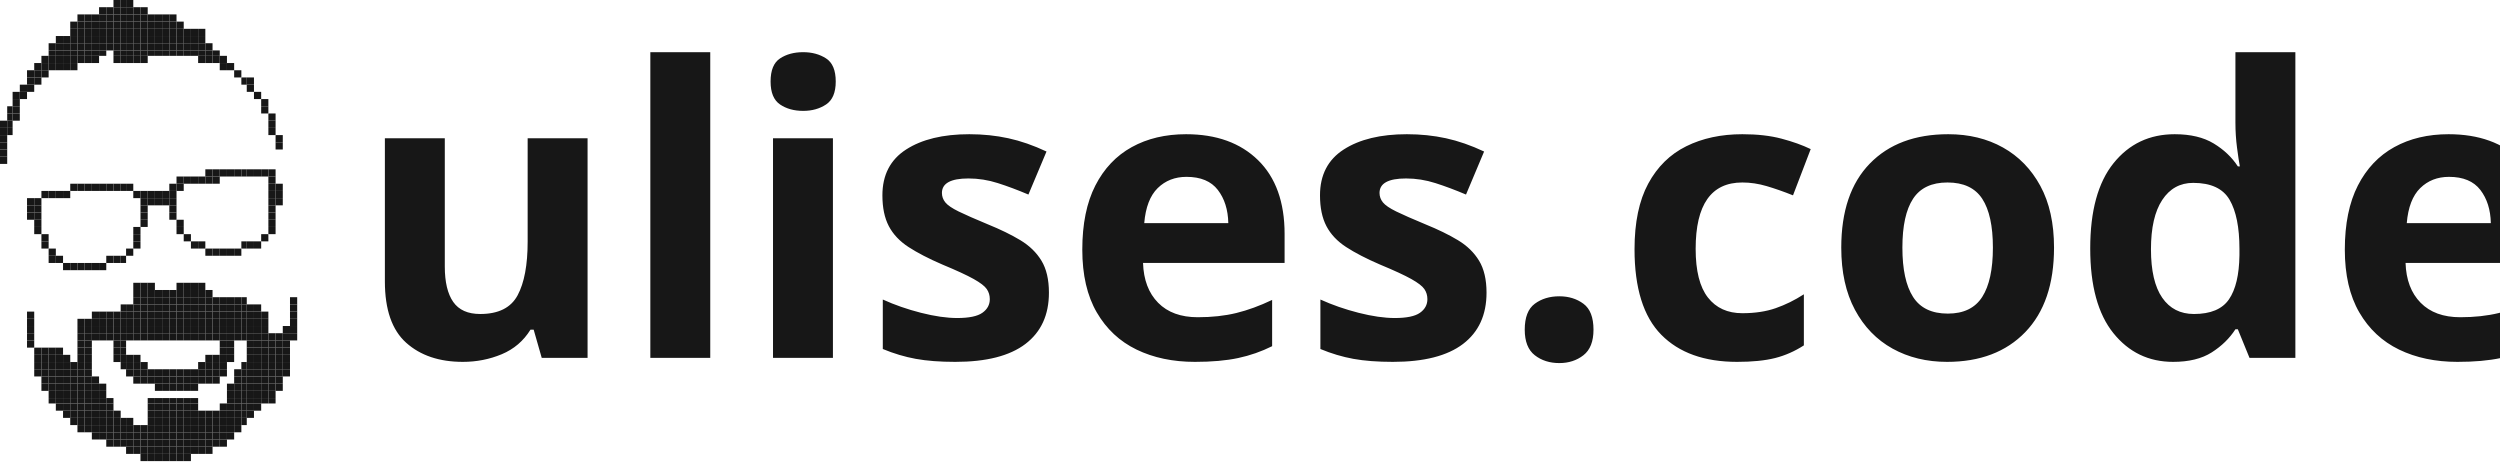
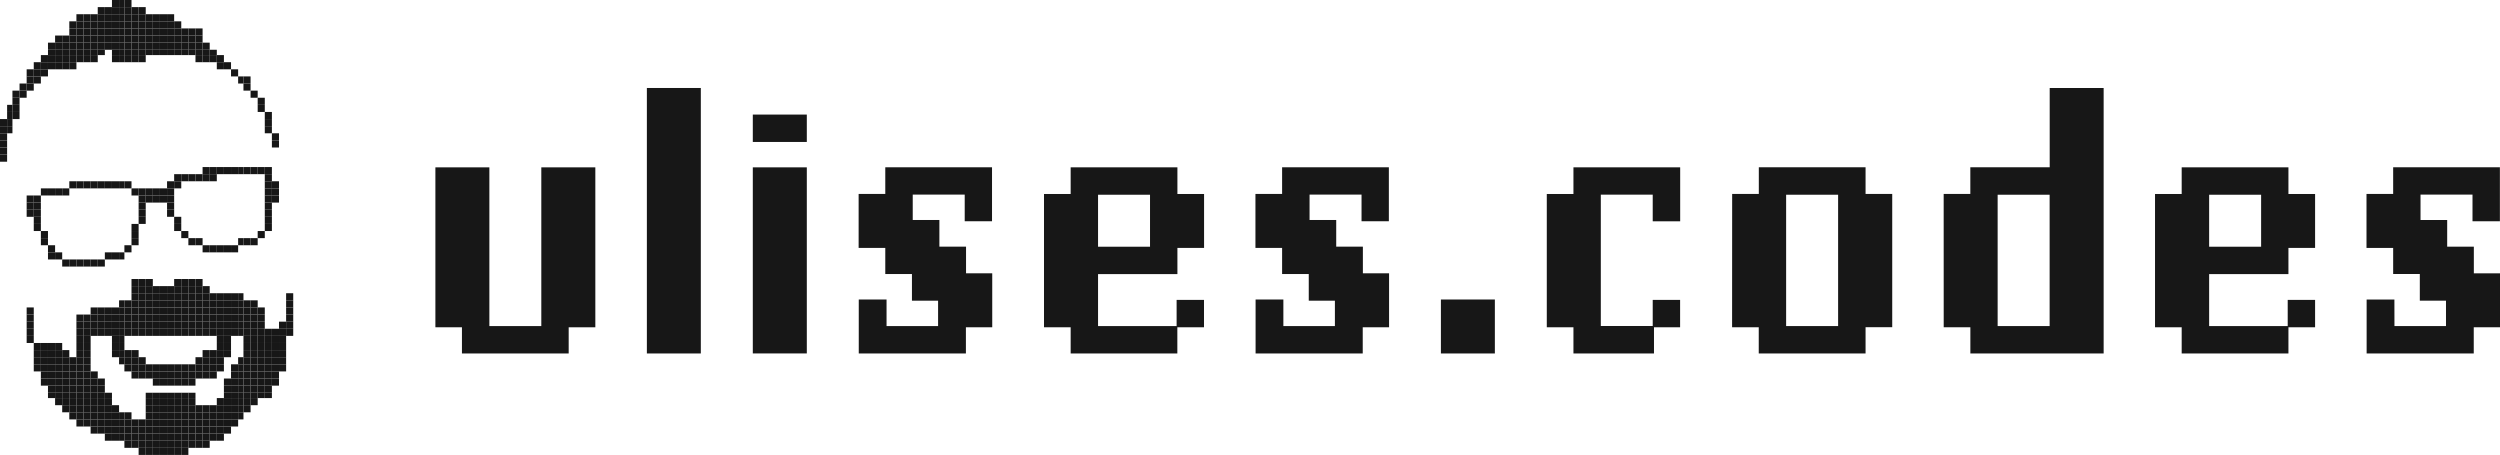
- <svg xmlns="http://www.w3.org/2000/svg" viewBox="0 0 1387.97 256">
+ <svg xmlns="http://www.w3.org/2000/svg" viewBox="0 0 1406.77 256">
  <defs>
-     <style>.cls-1,.cls-2{fill:#171717;}.cls-2{isolation:isolate;font-size:223.3px;font-family:LoRes15OT-Bold, "LoRes 15 OT";font-weight:700;}</style>
+     <style>.cls-1{fill:#171717;}.cls-2{isolation:isolate;}</style>
  </defs>
  <g id="Layer_2" data-name="Layer 2">
    <g id="Layer_1-2" data-name="Layer 1">
      <rect class="cls-1" x="161" y="185" width="4" height="4" />
      <rect class="cls-1" x="161" y="181" width="4" height="4" />
      <rect class="cls-1" x="161" y="177" width="4" height="4" />
      <rect class="cls-1" x="161" y="173" width="4" height="4" />
      <rect class="cls-1" x="161" y="169" width="4" height="4" />
      <rect class="cls-1" x="161" y="165" width="4" height="4" />
      <rect class="cls-1" x="157" y="205" width="4" height="4" />
      <rect class="cls-1" x="157" y="201" width="4" height="4" />
      <rect class="cls-1" x="157" y="197" width="4" height="4" />
      <rect class="cls-1" x="157" y="193" width="4" height="4" />
      <rect class="cls-1" x="157" y="189" width="4" height="4" />
      <rect class="cls-1" x="157" y="185" width="4" height="4" />
      <rect class="cls-1" x="157" y="181" width="4" height="4" />
      <rect class="cls-1" x="153" y="213" width="4" height="4" />
      <rect class="cls-1" x="153" y="209" width="4" height="4" />
      <rect class="cls-1" x="153" y="205" width="4" height="4" />
      <rect class="cls-1" x="153" y="201" width="4" height="4" />
      <rect class="cls-1" x="153" y="197" width="4" height="4" />
      <rect class="cls-1" x="153" y="193" width="4" height="4" />
      <rect class="cls-1" x="153" y="189" width="4" height="4" />
      <rect class="cls-1" x="153" y="185" width="4" height="4" />
      <rect class="cls-1" x="153" y="110" width="4" height="4" />
      <rect class="cls-1" x="153" y="106" width="4" height="4" />
      <rect class="cls-1" x="153" y="102" width="4" height="4" />
      <rect class="cls-1" x="153" y="79" width="4" height="4" />
      <rect class="cls-1" x="153" y="75" width="4" height="4" />
      <rect class="cls-1" x="149" y="221" width="4" height="3" />
      <rect class="cls-1" x="149" y="217" width="4" height="4" />
      <rect class="cls-1" x="149" y="213" width="4" height="4" />
      <rect class="cls-1" x="149" y="209" width="4" height="4" />
      <rect class="cls-1" x="149" y="205" width="4" height="4" />
      <rect class="cls-1" x="149" y="201" width="4" height="4" />
      <rect class="cls-1" x="149" y="197" width="4" height="4" />
      <rect class="cls-1" x="149" y="193" width="4" height="4" />
      <rect class="cls-1" x="149" y="189" width="4" height="4" />
      <rect class="cls-1" x="149" y="185" width="4" height="4" />
      <rect class="cls-1" x="149" y="126" width="4" height="4" />
      <rect class="cls-1" x="149" y="122" width="4" height="4" />
      <rect class="cls-1" x="149" y="118" width="4" height="4" />
      <rect class="cls-1" x="149" y="114" width="4" height="4" />
      <rect class="cls-1" x="149" y="110" width="4" height="4" />
      <rect class="cls-1" x="149" y="106" width="4" height="4" />
      <rect class="cls-1" x="149" y="102" width="4" height="4" />
      <rect class="cls-1" x="149" y="98" width="4" height="4" />
      <rect class="cls-1" x="149" y="94" width="4" height="4" />
      <rect class="cls-1" x="149" y="71" width="4" height="4" />
      <rect class="cls-1" x="149" y="67" width="4" height="4" />
      <rect class="cls-1" x="149" y="63" width="4" height="4" />
      <rect class="cls-1" x="145" y="221" width="4" height="3" />
      <rect class="cls-1" x="145" y="217" width="4" height="4" />
      <rect class="cls-1" x="145" y="213" width="4" height="4" />
      <rect class="cls-1" x="145" y="209" width="4" height="4" />
      <rect class="cls-1" x="145" y="205" width="4" height="4" />
      <rect class="cls-1" x="145" y="201" width="4" height="4" />
      <rect class="cls-1" x="145" y="197" width="4" height="4" />
      <rect class="cls-1" x="145" y="193" width="4" height="4" />
      <rect class="cls-1" x="145" y="189" width="4" height="4" />
      <rect class="cls-1" x="145" y="185" width="4" height="4" />
      <rect class="cls-1" x="145" y="181" width="4" height="4" />
      <rect class="cls-1" x="145" y="177" width="4" height="4" />
      <rect class="cls-1" x="145" y="173" width="4" height="4" />
      <rect class="cls-1" x="145" y="130" width="4" height="4" />
      <rect class="cls-1" x="145" y="94" width="4" height="4" />
      <rect class="cls-1" x="145" y="59" width="4" height="4" />
      <rect class="cls-1" x="145" y="55" width="4" height="4" />
      <rect class="cls-1" x="141" y="224" width="4" height="4" />
      <rect class="cls-1" x="141" y="221" width="4" height="3" />
      <rect class="cls-1" x="141" y="217" width="4" height="4" />
      <rect class="cls-1" x="141" y="213" width="4" height="4" />
      <rect class="cls-1" x="141" y="209" width="4" height="4" />
      <rect class="cls-1" x="141" y="205" width="4" height="4" />
      <rect class="cls-1" x="141" y="201" width="4" height="4" />
      <rect class="cls-1" x="141" y="197" width="4" height="4" />
      <rect class="cls-1" x="141" y="193" width="4" height="4" />
      <rect class="cls-1" x="141" y="189" width="4" height="4" />
      <rect class="cls-1" x="141" y="185" width="4" height="4" />
      <rect class="cls-1" x="141" y="181" width="4" height="4" />
      <rect class="cls-1" x="141" y="177" width="4" height="4" />
      <rect class="cls-1" x="141" y="173" width="4" height="4" />
      <rect class="cls-1" x="141" y="169" width="4" height="4" />
      <rect class="cls-1" x="141" y="134" width="4" height="4" />
      <rect class="cls-1" x="141" y="94" width="4" height="4" />
      <rect class="cls-1" x="141" y="51" width="4" height="4" />
      <rect class="cls-1" x="137" y="228" width="4" height="4" />
      <rect class="cls-1" x="137" y="224" width="4" height="4" />
      <rect class="cls-1" x="137" y="221" width="4" height="3" />
      <rect class="cls-1" x="137" y="217" width="4" height="4" />
      <rect class="cls-1" x="137" y="213" width="4" height="4" />
      <rect class="cls-1" x="137" y="209" width="4" height="4" />
      <rect class="cls-1" x="137" y="205" width="4" height="4" />
      <rect class="cls-1" x="137" y="201" width="4" height="4" />
      <rect class="cls-1" x="137" y="197" width="4" height="4" />
      <rect class="cls-1" x="137" y="193" width="4" height="4" />
      <rect class="cls-1" x="137" y="189" width="4" height="4" />
      <rect class="cls-1" x="137" y="185" width="4" height="4" />
      <rect class="cls-1" x="137" y="181" width="4" height="4" />
      <rect class="cls-1" x="137" y="177" width="4" height="4" />
      <rect class="cls-1" x="137" y="173" width="4" height="4" />
      <rect class="cls-1" x="137" y="169" width="4" height="4" />
      <rect class="cls-1" x="137" y="134" width="4" height="4" />
      <rect class="cls-1" x="137" y="94" width="4" height="4" />
      <rect class="cls-1" x="137" y="47" width="4" height="4" />
      <rect class="cls-1" x="137" y="43" width="4" height="4" />
      <rect class="cls-1" x="134" y="232" width="3" height="4" />
      <rect class="cls-1" x="134" y="228" width="3" height="4" />
      <rect class="cls-1" x="134" y="224" width="3" height="4" />
      <rect class="cls-1" x="134" y="221" width="3" height="3" />
      <rect class="cls-1" x="134" y="217" width="3" height="4" />
      <rect class="cls-1" x="134" y="213" width="3" height="4" />
      <rect class="cls-1" x="134" y="209" width="3" height="4" />
      <rect class="cls-1" x="134" y="205" width="3" height="4" />
      <rect class="cls-1" x="134" y="201" width="3" height="4" />
      <rect class="cls-1" x="134" y="185" width="3" height="4" />
      <rect class="cls-1" x="134" y="181" width="3" height="4" />
      <rect class="cls-1" x="134" y="177" width="3" height="4" />
      <rect class="cls-1" x="134" y="173" width="3" height="4" />
      <rect class="cls-1" x="134" y="169" width="3" height="4" />
      <rect class="cls-1" x="134" y="165" width="3" height="4" />
      <rect class="cls-1" x="134" y="134" width="3" height="4" />
      <rect class="cls-1" x="134" y="94" width="3" height="4" />
      <rect class="cls-1" x="134" y="43" width="3" height="4" />
      <rect class="cls-1" x="130" y="236" width="4" height="4" />
      <rect class="cls-1" x="130" y="232" width="4" height="4" />
      <rect class="cls-1" x="130" y="228" width="4" height="4" />
      <rect class="cls-1" x="130" y="224" width="4" height="4" />
      <rect class="cls-1" x="130" y="221" width="4" height="3" />
      <rect class="cls-1" x="130" y="217" width="4" height="4" />
      <rect class="cls-1" x="130" y="213" width="4" height="4" />
      <rect class="cls-1" x="130" y="209" width="4" height="4" />
      <rect class="cls-1" x="130" y="205" width="4" height="4" />
      <rect class="cls-1" x="130" y="185" width="4" height="4" />
      <rect class="cls-1" x="130" y="181" width="4" height="4" />
      <rect class="cls-1" x="130" y="177" width="4" height="4" />
      <rect class="cls-1" x="130" y="173" width="4" height="4" />
      <rect class="cls-1" x="130" y="169" width="4" height="4" />
      <rect class="cls-1" x="130" y="165" width="4" height="4" />
      <rect class="cls-1" x="130" y="138" width="4" height="4" />
      <rect class="cls-1" x="130" y="94" width="4" height="4" />
      <rect class="cls-1" x="130" y="39" width="4" height="4" />
      <rect class="cls-1" x="126" y="240" width="4" height="4" />
      <rect class="cls-1" x="126" y="236" width="4" height="4" />
      <rect class="cls-1" x="126" y="232" width="4" height="4" />
      <rect class="cls-1" x="126" y="228" width="4" height="4" />
      <rect class="cls-1" x="126" y="224" width="4" height="4" />
      <rect class="cls-1" x="126" y="221" width="4" height="3" />
      <rect class="cls-1" x="126" y="217" width="4" height="4" />
      <rect class="cls-1" x="126" y="213" width="4" height="4" />
      <rect class="cls-1" x="126" y="197" width="4" height="4" />
      <rect class="cls-1" x="126" y="193" width="4" height="4" />
      <rect class="cls-1" x="126" y="189" width="4" height="4" />
      <rect class="cls-1" x="126" y="185" width="4" height="4" />
      <rect class="cls-1" x="126" y="181" width="4" height="4" />
      <rect class="cls-1" x="126" y="177" width="4" height="4" />
      <rect class="cls-1" x="126" y="173" width="4" height="4" />
      <rect class="cls-1" x="126" y="169" width="4" height="4" />
      <rect class="cls-1" x="126" y="165" width="4" height="4" />
      <rect class="cls-1" x="126" y="138" width="4" height="4" />
      <rect class="cls-1" x="126" y="94" width="4" height="4" />
      <rect class="cls-1" x="126" y="35" width="4" height="4" />
      <rect class="cls-1" x="122" y="244" width="4" height="4" />
      <rect class="cls-1" x="122" y="240" width="4" height="4" />
      <rect class="cls-1" x="122" y="236" width="4" height="4" />
      <rect class="cls-1" x="122" y="232" width="4" height="4" />
      <rect class="cls-1" x="122" y="228" width="4" height="4" />
      <rect class="cls-1" x="122" y="224" width="4" height="4" />
      <rect class="cls-1" x="122" y="205" width="4" height="4" />
      <rect class="cls-1" x="122" y="201" width="4" height="4" />
      <rect class="cls-1" x="122" y="197" width="4" height="4" />
      <rect class="cls-1" x="122" y="193" width="4" height="4" />
      <rect class="cls-1" x="122" y="189" width="4" height="4" />
      <rect class="cls-1" x="122" y="185" width="4" height="4" />
      <rect class="cls-1" x="122" y="181" width="4" height="4" />
      <rect class="cls-1" x="122" y="177" width="4" height="4" />
      <rect class="cls-1" x="122" y="173" width="4" height="4" />
      <rect class="cls-1" x="122" y="169" width="4" height="4" />
      <rect class="cls-1" x="122" y="165" width="4" height="4" />
      <rect class="cls-1" x="122" y="138" width="4" height="4" />
      <rect class="cls-1" x="122" y="94" width="4" height="4" />
      <rect class="cls-1" x="122" y="35" width="4" height="4" />
      <rect class="cls-1" x="122" y="31" width="4" height="4" />
      <rect class="cls-1" x="118" y="244" width="4" height="4" />
      <rect class="cls-1" x="118" y="240" width="4" height="4" />
      <rect class="cls-1" x="118" y="236" width="4" height="4" />
      <rect class="cls-1" x="118" y="232" width="4" height="4" />
      <rect class="cls-1" x="118" y="228" width="4" height="4" />
      <rect class="cls-1" x="118" y="209" width="4" height="4" />
      <rect class="cls-1" x="118" y="205" width="4" height="4" />
      <rect class="cls-1" x="118" y="201" width="4" height="4" />
      <rect class="cls-1" x="118" y="197" width="4" height="4" />
      <rect class="cls-1" x="118" y="185" width="4" height="4" />
      <rect class="cls-1" x="118" y="181" width="4" height="4" />
      <rect class="cls-1" x="118" y="177" width="4" height="4" />
      <rect class="cls-1" x="118" y="173" width="4" height="4" />
      <rect class="cls-1" x="118" y="169" width="4" height="4" />
      <rect class="cls-1" x="118" y="165" width="4" height="4" />
      <rect class="cls-1" x="118" y="138" width="4" height="4" />
      <rect class="cls-1" x="118" y="98" width="4" height="4" />
      <rect class="cls-1" x="118" y="94" width="4" height="4" />
      <rect class="cls-1" x="118" y="31" width="4" height="4" />
      <rect class="cls-1" x="118" y="28" width="4" height="3" />
      <rect class="cls-1" x="114" y="248" width="4" height="4" />
      <rect class="cls-1" x="114" y="244" width="4" height="4" />
      <rect class="cls-1" x="114" y="240" width="4" height="4" />
      <rect class="cls-1" x="114" y="236" width="4" height="4" />
      <rect class="cls-1" x="114" y="232" width="4" height="4" />
      <rect class="cls-1" x="114" y="228" width="4" height="4" />
      <rect class="cls-1" x="114" y="209" width="4" height="4" />
      <rect class="cls-1" x="114" y="205" width="4" height="4" />
      <rect class="cls-1" x="114" y="201" width="4" height="4" />
      <rect class="cls-1" x="114" y="197" width="4" height="4" />
      <rect class="cls-1" x="114" y="185" width="4" height="4" />
      <rect class="cls-1" x="114" y="181" width="4" height="4" />
      <rect class="cls-1" x="114" y="177" width="4" height="4" />
      <rect class="cls-1" x="114" y="173" width="4" height="4" />
      <rect class="cls-1" x="114" y="169" width="4" height="4" />
      <rect class="cls-1" x="114" y="165" width="4" height="4" />
      <rect class="cls-1" x="114" y="161" width="4" height="4" />
      <rect class="cls-1" x="114" y="138" width="4" height="4" />
      <rect class="cls-1" x="114" y="98" width="4" height="4" />
      <rect class="cls-1" x="114" y="94" width="4" height="4" />
      <rect class="cls-1" x="114" y="31" width="4" height="4" />
      <rect class="cls-1" x="114" y="28" width="4" height="3" />
      <rect class="cls-1" x="114" y="24" width="4" height="4" />
      <rect class="cls-1" x="110" y="248" width="4" height="4" />
      <rect class="cls-1" x="110" y="244" width="4" height="4" />
      <rect class="cls-1" x="110" y="240" width="4" height="4" />
      <rect class="cls-1" x="110" y="236" width="4" height="4" />
      <rect class="cls-1" x="110" y="232" width="4" height="4" />
      <rect class="cls-1" x="110" y="228" width="4" height="4" />
      <rect class="cls-1" x="110" y="209" width="4" height="4" />
      <rect class="cls-1" x="110" y="205" width="4" height="4" />
      <rect class="cls-1" x="110" y="201" width="4" height="4" />
      <rect class="cls-1" x="110" y="185" width="4" height="4" />
      <rect class="cls-1" x="110" y="181" width="4" height="4" />
      <rect class="cls-1" x="110" y="177" width="4" height="4" />
      <rect class="cls-1" x="110" y="173" width="4" height="4" />
      <rect class="cls-1" x="110" y="169" width="4" height="4" />
      <rect class="cls-1" x="110" y="165" width="4" height="4" />
      <rect class="cls-1" x="110" y="161" width="4" height="4" />
      <rect class="cls-1" x="110" y="157" width="4" height="4" />
      <rect class="cls-1" x="110" y="134" width="4" height="4" />
      <rect class="cls-1" x="110" y="98" width="4" height="4" />
      <rect class="cls-1" x="110" y="31" width="4" height="4" />
      <rect class="cls-1" x="110" y="28" width="4" height="3" />
      <rect class="cls-1" x="110" y="24" width="4" height="4" />
      <rect class="cls-1" x="110" y="20" width="4" height="4" />
      <rect class="cls-1" x="110" y="16" width="4" height="4" />
      <rect class="cls-1" x="106" y="248" width="4" height="4" />
      <rect class="cls-1" x="106" y="244" width="4" height="4" />
      <rect class="cls-1" x="106" y="240" width="4" height="4" />
      <rect class="cls-1" x="106" y="236" width="4" height="4" />
      <rect class="cls-1" x="106" y="232" width="4" height="4" />
      <rect class="cls-1" x="106" y="228" width="4" height="4" />
      <rect class="cls-1" x="106" y="224" width="4" height="4" />
      <rect class="cls-1" x="106" y="221" width="4" height="3" />
      <rect class="cls-1" x="106" y="213" width="4" height="4" />
      <rect class="cls-1" x="106" y="209" width="4" height="4" />
      <rect class="cls-1" x="106" y="205" width="4" height="4" />
      <rect class="cls-1" x="106" y="185" width="4" height="4" />
      <rect class="cls-1" x="106" y="181" width="4" height="4" />
      <rect class="cls-1" x="106" y="177" width="4" height="4" />
      <rect class="cls-1" x="106" y="173" width="4" height="4" />
      <rect class="cls-1" x="106" y="169" width="4" height="4" />
      <rect class="cls-1" x="106" y="165" width="4" height="4" />
      <rect class="cls-1" x="106" y="161" width="4" height="4" />
      <rect class="cls-1" x="106" y="157" width="4" height="4" />
      <rect class="cls-1" x="106" y="134" width="4" height="4" />
      <rect class="cls-1" x="106" y="98" width="4" height="4" />
      <rect class="cls-1" x="106" y="28" width="4" height="3" />
      <rect class="cls-1" x="106" y="24" width="4" height="4" />
      <rect class="cls-1" x="106" y="20" width="4" height="4" />
      <rect class="cls-1" x="106" y="16" width="4" height="4" />
      <rect class="cls-1" x="102" y="252" width="4" height="4" />
      <rect class="cls-1" x="102" y="248" width="4" height="4" />
      <rect class="cls-1" x="102" y="244" width="4" height="4" />
      <rect class="cls-1" x="102" y="240" width="4" height="4" />
      <rect class="cls-1" x="102" y="236" width="4" height="4" />
      <rect class="cls-1" x="102" y="232" width="4" height="4" />
      <rect class="cls-1" x="102" y="228" width="4" height="4" />
      <rect class="cls-1" x="102" y="224" width="4" height="4" />
      <rect class="cls-1" x="102" y="221" width="4" height="3" />
      <rect class="cls-1" x="102" y="213" width="4" height="4" />
      <rect class="cls-1" x="102" y="209" width="4" height="4" />
      <rect class="cls-1" x="102" y="205" width="4" height="4" />
      <rect class="cls-1" x="102" y="185" width="4" height="4" />
      <rect class="cls-1" x="102" y="181" width="4" height="4" />
      <rect class="cls-1" x="102" y="177" width="4" height="4" />
      <rect class="cls-1" x="102" y="173" width="4" height="4" />
      <rect class="cls-1" x="102" y="169" width="4" height="4" />
      <rect class="cls-1" x="102" y="165" width="4" height="4" />
      <rect class="cls-1" x="102" y="161" width="4" height="4" />
      <rect class="cls-1" x="102" y="157" width="4" height="4" />
      <rect class="cls-1" x="102" y="130" width="4" height="4" />
      <rect class="cls-1" x="102" y="98" width="4" height="4" />
      <rect class="cls-1" x="102" y="28" width="4" height="3" />
      <rect class="cls-1" x="102" y="24" width="4" height="4" />
      <rect class="cls-1" x="102" y="20" width="4" height="4" />
      <rect class="cls-1" x="102" y="16" width="4" height="4" />
      <rect class="cls-1" x="98" y="252" width="4" height="4" />
      <rect class="cls-1" x="98" y="248" width="4" height="4" />
      <rect class="cls-1" x="98" y="244" width="4" height="4" />
      <rect class="cls-1" x="98" y="240" width="4" height="4" />
      <rect class="cls-1" x="98" y="236" width="4" height="4" />
      <rect class="cls-1" x="98" y="232" width="4" height="4" />
      <rect class="cls-1" x="98" y="228" width="4" height="4" />
      <rect class="cls-1" x="98" y="224" width="4" height="4" />
      <rect class="cls-1" x="98" y="221" width="4" height="3" />
      <rect class="cls-1" x="98" y="213" width="4" height="4" />
      <rect class="cls-1" x="98" y="209" width="4" height="4" />
      <rect class="cls-1" x="98" y="205" width="4" height="4" />
      <rect class="cls-1" x="98" y="185" width="4" height="4" />
      <rect class="cls-1" x="98" y="181" width="4" height="4" />
      <rect class="cls-1" x="98" y="177" width="4" height="4" />
      <rect class="cls-1" x="98" y="173" width="4" height="4" />
      <rect class="cls-1" x="98" y="169" width="4" height="4" />
      <rect class="cls-1" x="98" y="165" width="4" height="4" />
      <rect class="cls-1" x="98" y="161" width="4" height="4" />
      <rect class="cls-1" x="98" y="157" width="4" height="4" />
      <rect class="cls-1" x="98" y="126" width="4" height="4" />
      <rect class="cls-1" x="98" y="122" width="4" height="4" />
      <rect class="cls-1" x="98" y="102" width="4" height="4" />
      <rect class="cls-1" x="98" y="98" width="4" height="4" />
      <rect class="cls-1" x="98" y="28" width="4" height="3" />
      <rect class="cls-1" x="98" y="24" width="4" height="4" />
      <rect class="cls-1" x="98" y="20" width="4" height="4" />
      <rect class="cls-1" x="98" y="16" width="4" height="4" />
      <rect class="cls-1" x="98" y="12" width="4" height="4" />
      <rect class="cls-1" x="94" y="252" width="4" height="4" />
      <rect class="cls-1" x="94" y="248" width="4" height="4" />
      <rect class="cls-1" x="94" y="244" width="4" height="4" />
      <rect class="cls-1" x="94" y="240" width="4" height="4" />
      <rect class="cls-1" x="94" y="236" width="4" height="4" />
      <rect class="cls-1" x="94" y="232" width="4" height="4" />
      <rect class="cls-1" x="94" y="228" width="4" height="4" />
      <rect class="cls-1" x="94" y="224" width="4" height="4" />
      <rect class="cls-1" x="94" y="221" width="4" height="3" />
      <rect class="cls-1" x="94" y="213" width="4" height="4" />
      <rect class="cls-1" x="94" y="209" width="4" height="4" />
      <rect class="cls-1" x="94" y="205" width="4" height="4" />
      <rect class="cls-1" x="94" y="185" width="4" height="4" />
      <rect class="cls-1" x="94" y="181" width="4" height="4" />
      <rect class="cls-1" x="94" y="177" width="4" height="4" />
      <rect class="cls-1" x="94" y="173" width="4" height="4" />
      <rect class="cls-1" x="94" y="169" width="4" height="4" />
      <rect class="cls-1" x="94" y="165" width="4" height="4" />
      <rect class="cls-1" x="94" y="161" width="4" height="4" />
      <rect class="cls-1" x="94" y="118" width="4" height="4" />
      <rect class="cls-1" x="94" y="114" width="4" height="4" />
      <rect class="cls-1" x="94" y="110" width="4" height="4" />
      <rect class="cls-1" x="94" y="106" width="4" height="4" />
      <rect class="cls-1" x="94" y="102" width="4" height="4" />
      <rect class="cls-1" x="94" y="28" width="4" height="3" />
      <rect class="cls-1" x="94" y="24" width="4" height="4" />
      <rect class="cls-1" x="94" y="20" width="4" height="4" />
      <rect class="cls-1" x="94" y="16" width="4" height="4" />
      <rect class="cls-1" x="94" y="12" width="4" height="4" />
      <rect class="cls-1" x="94" y="8" width="4" height="4" />
      <rect class="cls-1" x="90" y="252" width="4" height="4" />
      <rect class="cls-1" x="90" y="248" width="4" height="4" />
      <rect class="cls-1" x="90" y="244" width="4" height="4" />
      <rect class="cls-1" x="90" y="240" width="4" height="4" />
      <rect class="cls-1" x="90" y="236" width="4" height="4" />
      <rect class="cls-1" x="90" y="232" width="4" height="4" />
      <rect class="cls-1" x="90" y="228" width="4" height="4" />
      <rect class="cls-1" x="90" y="224" width="4" height="4" />
      <rect class="cls-1" x="90" y="221" width="4" height="3" />
      <rect class="cls-1" x="90" y="213" width="4" height="4" />
      <rect class="cls-1" x="90" y="209" width="4" height="4" />
      <rect class="cls-1" x="90" y="205" width="4" height="4" />
      <rect class="cls-1" x="90" y="185" width="4" height="4" />
      <rect class="cls-1" x="90" y="181" width="4" height="4" />
      <rect class="cls-1" x="90" y="177" width="4" height="4" />
      <rect class="cls-1" x="90" y="173" width="4" height="4" />
      <rect class="cls-1" x="90" y="169" width="4" height="4" />
      <rect class="cls-1" x="90" y="165" width="4" height="4" />
      <rect class="cls-1" x="90" y="161" width="4" height="4" />
      <rect class="cls-1" x="90" y="110" width="4" height="4" />
      <rect class="cls-1" x="90" y="106" width="4" height="4" />
      <rect class="cls-1" x="90" y="28" width="4" height="3" />
      <rect class="cls-1" x="90" y="24" width="4" height="4" />
      <rect class="cls-1" x="90" y="20" width="4" height="4" />
      <rect class="cls-1" x="90" y="16" width="4" height="4" />
      <rect class="cls-1" x="90" y="12" width="4" height="4" />
      <rect class="cls-1" x="90" y="8" width="4" height="4" />
      <rect class="cls-1" x="86" y="252" width="4" height="4" />
      <rect class="cls-1" x="86" y="248" width="4" height="4" />
      <rect class="cls-1" x="86" y="244" width="4" height="4" />
      <rect class="cls-1" x="86" y="240" width="4" height="4" />
      <rect class="cls-1" x="86" y="236" width="4" height="4" />
      <rect class="cls-1" x="86" y="232" width="4" height="4" />
      <rect class="cls-1" x="86" y="228" width="4" height="4" />
      <rect class="cls-1" x="86" y="224" width="4" height="4" />
      <rect class="cls-1" x="86" y="221" width="4" height="3" />
      <rect class="cls-1" x="86" y="213" width="4" height="4" />
      <rect class="cls-1" x="86" y="209" width="4" height="4" />
      <rect class="cls-1" x="86" y="205" width="4" height="4" />
      <rect class="cls-1" x="86" y="185" width="4" height="4" />
      <rect class="cls-1" x="86" y="181" width="4" height="4" />
      <rect class="cls-1" x="86" y="177" width="4" height="4" />
      <rect class="cls-1" x="86" y="173" width="4" height="4" />
      <rect class="cls-1" x="86" y="169" width="4" height="4" />
      <rect class="cls-1" x="86" y="165" width="4" height="4" />
      <rect class="cls-1" x="86" y="161" width="4" height="4" />
      <rect class="cls-1" x="86" y="110" width="4" height="4" />
      <rect class="cls-1" x="86" y="106" width="4" height="4" />
      <rect class="cls-1" x="86" y="28" width="4" height="3" />
      <rect class="cls-1" x="86" y="24" width="4" height="4" />
      <rect class="cls-1" x="86" y="20" width="4" height="4" />
      <rect class="cls-1" x="86" y="16" width="4" height="4" />
      <rect class="cls-1" x="86" y="12" width="4" height="4" />
      <rect class="cls-1" x="86" y="8" width="4" height="4" />
      <rect class="cls-1" x="82" y="252" width="4" height="4" />
      <rect class="cls-1" x="82" y="248" width="4" height="4" />
      <rect class="cls-1" x="82" y="244" width="4" height="4" />
      <rect class="cls-1" x="82" y="240" width="4" height="4" />
      <rect class="cls-1" x="82" y="236" width="4" height="4" />
      <rect class="cls-1" x="82" y="232" width="4" height="4" />
      <rect class="cls-1" x="82" y="228" width="4" height="4" />
      <rect class="cls-1" x="82" y="224" width="4" height="4" />
      <rect class="cls-1" x="82" y="221" width="4" height="3" />
      <rect class="cls-1" x="82" y="209" width="4" height="4" />
      <rect class="cls-1" x="82" y="205" width="4" height="4" />
      <rect class="cls-1" x="82" y="185" width="4" height="4" />
      <rect class="cls-1" x="82" y="181" width="4" height="4" />
      <rect class="cls-1" x="82" y="177" width="4" height="4" />
      <rect class="cls-1" x="82" y="173" width="4" height="4" />
      <rect class="cls-1" x="82" y="169" width="4" height="4" />
      <rect class="cls-1" x="82" y="165" width="4" height="4" />
      <rect class="cls-1" x="82" y="161" width="4" height="4" />
      <rect class="cls-1" x="82" y="157" width="4" height="4" />
      <rect class="cls-1" x="82" y="110" width="4" height="4" />
      <rect class="cls-1" x="82" y="106" width="4" height="4" />
      <rect class="cls-1" x="82" y="28" width="4" height="3" />
      <rect class="cls-1" x="82" y="24" width="4" height="4" />
      <rect class="cls-1" x="82" y="20" width="4" height="4" />
      <rect class="cls-1" x="82" y="16" width="4" height="4" />
      <rect class="cls-1" x="82" y="12" width="4" height="4" />
      <rect class="cls-1" x="82" y="8" width="4" height="4" />
      <rect class="cls-1" x="78" y="252" width="4" height="4" />
      <rect class="cls-1" x="78" y="248" width="4" height="4" />
      <rect class="cls-1" x="78" y="244" width="4" height="4" />
      <rect class="cls-1" x="78" y="240" width="4" height="4" />
      <rect class="cls-1" x="78" y="236" width="4" height="4" />
      <rect class="cls-1" x="78" y="209" width="4" height="4" />
      <rect class="cls-1" x="78" y="205" width="4" height="4" />
      <rect class="cls-1" x="78" y="201" width="4" height="4" />
      <rect class="cls-1" x="78" y="185" width="4" height="4" />
      <rect class="cls-1" x="78" y="181" width="4" height="4" />
      <rect class="cls-1" x="78" y="177" width="4" height="4" />
      <rect class="cls-1" x="78" y="173" width="4" height="4" />
      <rect class="cls-1" x="78" y="169" width="4" height="4" />
      <rect class="cls-1" x="78" y="165" width="4" height="4" />
      <rect class="cls-1" x="78" y="161" width="4" height="4" />
      <rect class="cls-1" x="78" y="157" width="4" height="4" />
      <rect class="cls-1" x="78" y="122" width="4" height="4" />
      <rect class="cls-1" x="78" y="118" width="4" height="4" />
      <rect class="cls-1" x="78" y="114" width="4" height="4" />
      <rect class="cls-1" x="78" y="110" width="4" height="4" />
      <rect class="cls-1" x="78" y="106" width="4" height="4" />
      <rect class="cls-1" x="78" y="31" width="4" height="4" />
      <rect class="cls-1" x="78" y="28" width="4" height="3" />
      <rect class="cls-1" x="78" y="24" width="4" height="4" />
      <rect class="cls-1" x="78" y="20" width="4" height="4" />
      <rect class="cls-1" x="78" y="16" width="4" height="4" />
      <rect class="cls-1" x="78" y="12" width="4" height="4" />
      <rect class="cls-1" x="78" y="8" width="4" height="4" />
      <rect class="cls-1" x="78" y="4" width="4" height="4" />
      <rect class="cls-1" x="74" y="248" width="4" height="4" />
      <rect class="cls-1" x="74" y="244" width="4" height="4" />
      <rect class="cls-1" x="74" y="240" width="4" height="4" />
      <rect class="cls-1" x="74" y="236" width="4" height="4" />
      <rect class="cls-1" x="74" y="209" width="4" height="4" />
      <rect class="cls-1" x="74" y="205" width="4" height="4" />
      <rect class="cls-1" x="74" y="201" width="4" height="4" />
      <rect class="cls-1" x="74" y="197" width="4" height="4" />
      <rect class="cls-1" x="74" y="185" width="4" height="4" />
      <rect class="cls-1" x="74" y="181" width="4" height="4" />
      <rect class="cls-1" x="74" y="177" width="4" height="4" />
      <rect class="cls-1" x="74" y="173" width="4" height="4" />
      <rect class="cls-1" x="74" y="169" width="4" height="4" />
      <rect class="cls-1" x="74" y="165" width="4" height="4" />
      <rect class="cls-1" x="74" y="161" width="4" height="4" />
      <rect class="cls-1" x="74" y="157" width="4" height="4" />
      <rect class="cls-1" x="74" y="134" width="4" height="4" />
      <rect class="cls-1" x="74" y="130" width="4" height="4" />
      <rect class="cls-1" x="74" y="126" width="4" height="4" />
      <rect class="cls-1" x="74" y="106" width="4" height="4" />
      <rect class="cls-1" x="74" y="31" width="4" height="4" />
      <rect class="cls-1" x="74" y="28" width="4" height="3" />
      <rect class="cls-1" x="74" y="24" width="4" height="4" />
      <rect class="cls-1" x="74" y="20" width="4" height="4" />
      <rect class="cls-1" x="74" y="16" width="4" height="4" />
      <rect class="cls-1" x="74" y="12" width="4" height="4" />
      <rect class="cls-1" x="74" y="8" width="4" height="4" />
      <rect class="cls-1" x="74" y="4" width="4" height="4" />
      <rect class="cls-1" x="70" y="248" width="4" height="4" />
      <rect class="cls-1" x="70" y="244" width="4" height="4" />
      <rect class="cls-1" x="70" y="240" width="4" height="4" />
      <rect class="cls-1" x="70" y="236" width="4" height="4" />
      <rect class="cls-1" x="70" y="232" width="4" height="4" />
      <rect class="cls-1" x="70" y="205" width="4" height="4" />
      <rect class="cls-1" x="70" y="201" width="4" height="4" />
      <rect class="cls-1" x="70" y="197" width="4" height="4" />
      <rect class="cls-1" x="70" y="185" width="4" height="4" />
      <rect class="cls-1" x="70" y="181" width="4" height="4" />
      <rect class="cls-1" x="70" y="177" width="4" height="4" />
      <rect class="cls-1" x="70" y="173" width="4" height="4" />
      <rect class="cls-1" x="70" y="169" width="4" height="4" />
      <rect class="cls-1" x="70" y="138" width="4" height="4" />
      <rect class="cls-1" x="70" y="102" width="4" height="4" />
      <rect class="cls-1" x="70" y="31" width="4" height="4" />
      <rect class="cls-1" x="70" y="28" width="4" height="3" />
      <rect class="cls-1" x="70" y="24" width="4" height="4" />
      <rect class="cls-1" x="70" y="20" width="4" height="4" />
      <rect class="cls-1" x="70" y="16" width="4" height="4" />
      <rect class="cls-1" x="70" y="12" width="4" height="4" />
      <rect class="cls-1" x="70" y="8" width="4" height="4" />
      <rect class="cls-1" x="70" y="4" width="4" height="4" />
      <rect class="cls-1" x="70" width="4" height="4" />
      <rect class="cls-1" x="67" y="244" width="3" height="4" />
      <rect class="cls-1" x="67" y="240" width="3" height="4" />
      <rect class="cls-1" x="67" y="236" width="3" height="4" />
      <rect class="cls-1" x="67" y="232" width="3" height="4" />
      <rect class="cls-1" x="67" y="201" width="3" height="4" />
      <rect class="cls-1" x="67" y="197" width="3" height="4" />
      <rect class="cls-1" x="67" y="193" width="3" height="4" />
      <rect class="cls-1" x="67" y="189" width="3" height="4" />
      <rect class="cls-1" x="67" y="185" width="3" height="4" />
      <rect class="cls-1" x="67" y="181" width="3" height="4" />
      <rect class="cls-1" x="67" y="177" width="3" height="4" />
      <rect class="cls-1" x="67" y="173" width="3" height="4" />
      <rect class="cls-1" x="67" y="169" width="3" height="4" />
      <rect class="cls-1" x="67" y="142" width="3" height="4" />
      <rect class="cls-1" x="67" y="102" width="3" height="4" />
      <rect class="cls-1" x="67" y="31" width="3" height="4" />
      <rect class="cls-1" x="67" y="28" width="3" height="3" />
      <rect class="cls-1" x="67" y="24" width="3" height="4" />
      <rect class="cls-1" x="67" y="20" width="3" height="4" />
      <rect class="cls-1" x="67" y="16" width="3" height="4" />
      <rect class="cls-1" x="67" y="12" width="3" height="4" />
      <rect class="cls-1" x="67" y="8" width="3" height="4" />
      <rect class="cls-1" x="67" y="4" width="3" height="4" />
      <rect class="cls-1" x="67" width="3" height="4" />
      <rect class="cls-1" x="63" y="244" width="4" height="4" />
      <rect class="cls-1" x="63" y="240" width="4" height="4" />
      <rect class="cls-1" x="63" y="236" width="4" height="4" />
      <rect class="cls-1" x="63" y="232" width="4" height="4" />
      <rect class="cls-1" x="63" y="228" width="4" height="4" />
      <rect class="cls-1" x="63" y="197" width="4" height="4" />
      <rect class="cls-1" x="63" y="193" width="4" height="4" />
      <rect class="cls-1" x="63" y="189" width="4" height="4" />
      <rect class="cls-1" x="63" y="185" width="4" height="4" />
      <rect class="cls-1" x="63" y="181" width="4" height="4" />
      <rect class="cls-1" x="63" y="177" width="4" height="4" />
      <rect class="cls-1" x="63" y="173" width="4" height="4" />
      <rect class="cls-1" x="63" y="142" width="4" height="4" />
      <rect class="cls-1" x="63" y="102" width="4" height="4" />
      <rect class="cls-1" x="63" y="31" width="4" height="4" />
      <rect class="cls-1" x="63" y="28" width="4" height="3" />
      <rect class="cls-1" x="63" y="24" width="4" height="4" />
      <rect class="cls-1" x="63" y="20" width="4" height="4" />
      <rect class="cls-1" x="63" y="16" width="4" height="4" />
      <rect class="cls-1" x="63" y="12" width="4" height="4" />
      <rect class="cls-1" x="63" y="8" width="4" height="4" />
      <rect class="cls-1" x="63" y="4" width="4" height="4" />
      <rect class="cls-1" x="63" width="4" height="4" />
      <rect class="cls-1" x="59" y="244" width="4" height="4" />
      <rect class="cls-1" x="59" y="240" width="4" height="4" />
      <rect class="cls-1" x="59" y="236" width="4" height="4" />
      <rect class="cls-1" x="59" y="232" width="4" height="4" />
      <rect class="cls-1" x="59" y="228" width="4" height="4" />
      <rect class="cls-1" x="59" y="224" width="4" height="4" />
      <rect class="cls-1" x="59" y="221" width="4" height="3" />
      <rect class="cls-1" x="59" y="185" width="4" height="4" />
      <rect class="cls-1" x="59" y="181" width="4" height="4" />
      <rect class="cls-1" x="59" y="177" width="4" height="4" />
      <rect class="cls-1" x="59" y="173" width="4" height="4" />
      <rect class="cls-1" x="59" y="142" width="4" height="4" />
      <rect class="cls-1" x="59" y="102" width="4" height="4" />
      <rect class="cls-1" x="59" y="24" width="4" height="4" />
      <rect class="cls-1" x="59" y="20" width="4" height="4" />
      <rect class="cls-1" x="59" y="16" width="4" height="4" />
      <rect class="cls-1" x="59" y="12" width="4" height="4" />
      <rect class="cls-1" x="59" y="8" width="4" height="4" />
      <rect class="cls-1" x="59" y="4" width="4" height="4" />
      <rect class="cls-1" x="55" y="240" width="4" height="4" />
      <rect class="cls-1" x="55" y="236" width="4" height="4" />
      <rect class="cls-1" x="55" y="232" width="4" height="4" />
      <rect class="cls-1" x="55" y="228" width="4" height="4" />
      <rect class="cls-1" x="55" y="224" width="4" height="4" />
      <rect class="cls-1" x="55" y="221" width="4" height="3" />
      <rect class="cls-1" x="55" y="217" width="4" height="4" />
      <rect class="cls-1" x="55" y="213" width="4" height="4" />
      <rect class="cls-1" x="55" y="185" width="4" height="4" />
      <rect class="cls-1" x="55" y="181" width="4" height="4" />
      <rect class="cls-1" x="55" y="177" width="4" height="4" />
      <rect class="cls-1" x="55" y="173" width="4" height="4" />
      <rect class="cls-1" x="55" y="146" width="4" height="4" />
      <rect class="cls-1" x="55" y="102" width="4" height="4" />
      <rect class="cls-1" x="55" y="28" width="4" height="3" />
      <rect class="cls-1" x="55" y="24" width="4" height="4" />
      <rect class="cls-1" x="55" y="20" width="4" height="4" />
      <rect class="cls-1" x="55" y="16" width="4" height="4" />
      <rect class="cls-1" x="55" y="12" width="4" height="4" />
      <rect class="cls-1" x="55" y="8" width="4" height="4" />
      <rect class="cls-1" x="55" y="4" width="4" height="4" />
      <rect class="cls-1" x="51" y="240" width="4" height="4" />
      <rect class="cls-1" x="51" y="236" width="4" height="4" />
      <rect class="cls-1" x="51" y="232" width="4" height="4" />
      <rect class="cls-1" x="51" y="228" width="4" height="4" />
      <rect class="cls-1" x="51" y="224" width="4" height="4" />
      <rect class="cls-1" x="51" y="221" width="4" height="3" />
      <rect class="cls-1" x="51" y="217" width="4" height="4" />
      <rect class="cls-1" x="51" y="213" width="4" height="4" />
      <rect class="cls-1" x="51" y="209" width="4" height="4" />
      <rect class="cls-1" x="51" y="185" width="4" height="4" />
      <rect class="cls-1" x="51" y="181" width="4" height="4" />
      <rect class="cls-1" x="51" y="177" width="4" height="4" />
      <rect class="cls-1" x="51" y="173" width="4" height="4" />
      <rect class="cls-1" x="51" y="146" width="4" height="4" />
      <rect class="cls-1" x="51" y="102" width="4" height="4" />
      <rect class="cls-1" x="51" y="31" width="4" height="4" />
      <rect class="cls-1" x="51" y="28" width="4" height="3" />
      <rect class="cls-1" x="51" y="24" width="4" height="4" />
      <rect class="cls-1" x="51" y="20" width="4" height="4" />
      <rect class="cls-1" x="51" y="16" width="4" height="4" />
      <rect class="cls-1" x="51" y="12" width="4" height="4" />
      <rect class="cls-1" x="51" y="8" width="4" height="4" />
      <rect class="cls-1" x="47" y="236" width="4" height="4" />
      <rect class="cls-1" x="47" y="232" width="4" height="4" />
      <rect class="cls-1" x="47" y="228" width="4" height="4" />
      <rect class="cls-1" x="47" y="224" width="4" height="4" />
      <rect class="cls-1" x="47" y="221" width="4" height="3" />
      <rect class="cls-1" x="47" y="217" width="4" height="4" />
      <rect class="cls-1" x="47" y="213" width="4" height="4" />
      <rect class="cls-1" x="47" y="209" width="4" height="4" />
      <rect class="cls-1" x="47" y="205" width="4" height="4" />
      <rect class="cls-1" x="47" y="201" width="4" height="4" />
      <rect class="cls-1" x="47" y="197" width="4" height="4" />
      <rect class="cls-1" x="47" y="193" width="4" height="4" />
      <rect class="cls-1" x="47" y="189" width="4" height="4" />
      <rect class="cls-1" x="47" y="185" width="4" height="4" />
      <rect class="cls-1" x="47" y="181" width="4" height="4" />
      <rect class="cls-1" x="47" y="177" width="4" height="4" />
      <rect class="cls-1" x="47" y="146" width="4" height="4" />
      <rect class="cls-1" x="47" y="102" width="4" height="4" />
      <rect class="cls-1" x="47" y="31" width="4" height="4" />
      <rect class="cls-1" x="47" y="28" width="4" height="3" />
      <rect class="cls-1" x="47" y="24" width="4" height="4" />
      <rect class="cls-1" x="47" y="20" width="4" height="4" />
      <rect class="cls-1" x="47" y="16" width="4" height="4" />
      <rect class="cls-1" x="47" y="12" width="4" height="4" />
      <rect class="cls-1" x="47" y="8" width="4" height="4" />
      <rect class="cls-1" x="43" y="236" width="4" height="4" />
      <rect class="cls-1" x="43" y="232" width="4" height="4" />
      <rect class="cls-1" x="43" y="228" width="4" height="4" />
      <rect class="cls-1" x="43" y="224" width="4" height="4" />
      <rect class="cls-1" x="43" y="221" width="4" height="3" />
      <rect class="cls-1" x="43" y="217" width="4" height="4" />
      <rect class="cls-1" x="43" y="213" width="4" height="4" />
      <rect class="cls-1" x="43" y="209" width="4" height="4" />
      <rect class="cls-1" x="43" y="205" width="4" height="4" />
      <rect class="cls-1" x="43" y="201" width="4" height="4" />
      <rect class="cls-1" x="43" y="197" width="4" height="4" />
      <rect class="cls-1" x="43" y="193" width="4" height="4" />
      <rect class="cls-1" x="43" y="189" width="4" height="4" />
      <rect class="cls-1" x="43" y="185" width="4" height="4" />
      <rect class="cls-1" x="43" y="181" width="4" height="4" />
      <rect class="cls-1" x="43" y="177" width="4" height="4" />
      <rect class="cls-1" x="43" y="146" width="4" height="4" />
      <rect class="cls-1" x="43" y="102" width="4" height="4" />
      <rect class="cls-1" x="43" y="31" width="4" height="4" />
      <rect class="cls-1" x="43" y="28" width="4" height="3" />
      <rect class="cls-1" x="43" y="24" width="4" height="4" />
      <rect class="cls-1" x="43" y="20" width="4" height="4" />
      <rect class="cls-1" x="43" y="16" width="4" height="4" />
      <rect class="cls-1" x="43" y="12" width="4" height="4" />
      <rect class="cls-1" x="43" y="8" width="4" height="4" />
      <rect class="cls-1" x="39" y="232" width="4" height="4" />
      <rect class="cls-1" x="39" y="228" width="4" height="4" />
      <rect class="cls-1" x="39" y="224" width="4" height="4" />
      <rect class="cls-1" x="39" y="221" width="4" height="3" />
      <rect class="cls-1" x="39" y="217" width="4" height="4" />
      <rect class="cls-1" x="39" y="213" width="4" height="4" />
      <rect class="cls-1" x="39" y="209" width="4" height="4" />
      <rect class="cls-1" x="39" y="205" width="4" height="4" />
      <rect class="cls-1" x="39" y="201" width="4" height="4" />
      <rect class="cls-1" x="39" y="146" width="4" height="4" />
      <rect class="cls-1" x="39" y="102" width="4" height="4" />
      <rect class="cls-1" x="39" y="35" width="4" height="4" />
      <rect class="cls-1" x="39" y="31" width="4" height="4" />
      <rect class="cls-1" x="39" y="28" width="4" height="3" />
      <rect class="cls-1" x="39" y="24" width="4" height="4" />
      <rect class="cls-1" x="39" y="20" width="4" height="4" />
      <rect class="cls-1" x="39" y="16" width="4" height="4" />
      <rect class="cls-1" x="39" y="12" width="4" height="4" />
      <rect class="cls-1" x="35" y="228" width="4" height="4" />
      <rect class="cls-1" x="35" y="224" width="4" height="4" />
      <rect class="cls-1" x="35" y="221" width="4" height="3" />
      <rect class="cls-1" x="35" y="217" width="4" height="4" />
      <rect class="cls-1" x="35" y="213" width="4" height="4" />
      <rect class="cls-1" x="35" y="209" width="4" height="4" />
      <rect class="cls-1" x="35" y="205" width="4" height="4" />
      <rect class="cls-1" x="35" y="201" width="4" height="4" />
      <rect class="cls-1" x="35" y="197" width="4" height="4" />
      <rect class="cls-1" x="35" y="146" width="4" height="4" />
      <rect class="cls-1" x="35" y="106" width="4" height="4" />
      <rect class="cls-1" x="35" y="35" width="4" height="4" />
      <rect class="cls-1" x="35" y="31" width="4" height="4" />
      <rect class="cls-1" x="35" y="28" width="4" height="3" />
      <rect class="cls-1" x="35" y="24" width="4" height="4" />
      <rect class="cls-1" x="35" y="20" width="4" height="4" />
      <rect class="cls-1" x="31" y="224" width="4" height="4" />
      <rect class="cls-1" x="31" y="221" width="4" height="3" />
      <rect class="cls-1" x="31" y="217" width="4" height="4" />
      <rect class="cls-1" x="31" y="213" width="4" height="4" />
      <rect class="cls-1" x="31" y="209" width="4" height="4" />
      <rect class="cls-1" x="31" y="205" width="4" height="4" />
      <rect class="cls-1" x="31" y="201" width="4" height="4" />
      <rect class="cls-1" x="31" y="197" width="4" height="4" />
      <rect class="cls-1" x="31" y="193" width="4" height="4" />
      <rect class="cls-1" x="31" y="142" width="4" height="4" />
      <rect class="cls-1" x="31" y="106" width="4" height="4" />
      <rect class="cls-1" x="31" y="35" width="4" height="4" />
      <rect class="cls-1" x="31" y="31" width="4" height="4" />
      <rect class="cls-1" x="31" y="28" width="4" height="3" />
      <rect class="cls-1" x="31" y="24" width="4" height="4" />
      <rect class="cls-1" x="31" y="20" width="4" height="4" />
      <rect class="cls-1" x="27" y="221" width="4" height="3" />
      <rect class="cls-1" x="27" y="217" width="4" height="4" />
      <rect class="cls-1" x="27" y="213" width="4" height="4" />
      <rect class="cls-1" x="27" y="209" width="4" height="4" />
      <rect class="cls-1" x="27" y="205" width="4" height="4" />
      <rect class="cls-1" x="27" y="201" width="4" height="4" />
      <rect class="cls-1" x="27" y="197" width="4" height="4" />
      <rect class="cls-1" x="27" y="193" width="4" height="4" />
      <rect class="cls-1" x="27" y="142" width="4" height="4" />
      <rect class="cls-1" x="27" y="138" width="4" height="4" />
      <rect class="cls-1" x="27" y="106" width="4" height="4" />
      <rect class="cls-1" x="27" y="35" width="4" height="4" />
      <rect class="cls-1" x="27" y="31" width="4" height="4" />
      <rect class="cls-1" x="27" y="28" width="4" height="3" />
      <rect class="cls-1" x="27" y="24" width="4" height="4" />
      <rect class="cls-1" x="23" y="213" width="4" height="4" />
      <rect class="cls-1" x="23" y="209" width="4" height="4" />
      <rect class="cls-1" x="23" y="205" width="4" height="4" />
      <rect class="cls-1" x="23" y="201" width="4" height="4" />
      <rect class="cls-1" x="23" y="197" width="4" height="4" />
      <rect class="cls-1" x="23" y="193" width="4" height="4" />
      <rect class="cls-1" x="23" y="134" width="4" height="4" />
      <rect class="cls-1" x="23" y="130" width="4" height="4" />
      <rect class="cls-1" x="23" y="106" width="4" height="4" />
      <rect class="cls-1" x="23" y="39" width="4" height="4" />
      <rect class="cls-1" x="23" y="35" width="4" height="4" />
      <rect class="cls-1" x="23" y="31" width="4" height="4" />
      <rect class="cls-1" x="19" y="205" width="4" height="4" />
      <rect class="cls-1" x="19" y="201" width="4" height="4" />
      <rect class="cls-1" x="19" y="197" width="4" height="4" />
      <rect class="cls-1" x="19" y="193" width="4" height="4" />
      <rect class="cls-1" x="19" y="126" width="4" height="4" />
      <rect class="cls-1" x="19" y="122" width="4" height="4" />
      <rect class="cls-1" x="19" y="118" width="4" height="4" />
      <rect class="cls-1" x="19" y="114" width="4" height="4" />
      <rect class="cls-1" x="19" y="110" width="4" height="4" />
      <rect class="cls-1" x="19" y="43" width="4" height="4" />
      <rect class="cls-1" x="19" y="39" width="4" height="4" />
      <rect class="cls-1" x="19" y="35" width="4" height="4" />
      <rect class="cls-1" x="15" y="189" width="4" height="4" />
      <rect class="cls-1" x="15" y="185" width="4" height="4" />
      <rect class="cls-1" x="15" y="181" width="4" height="4" />
      <rect class="cls-1" x="15" y="177" width="4" height="4" />
      <rect class="cls-1" x="15" y="173" width="4" height="4" />
      <rect class="cls-1" x="15" y="118" width="4" height="4" />
      <rect class="cls-1" x="15" y="114" width="4" height="4" />
      <rect class="cls-1" x="15" y="110" width="4" height="4" />
      <rect class="cls-1" x="15" y="47" width="4" height="4" />
      <rect class="cls-1" x="15" y="43" width="4" height="4" />
      <rect class="cls-1" x="15" y="39" width="4" height="4" />
      <rect class="cls-1" x="11" y="51" width="4" height="4" />
      <rect class="cls-1" x="11" y="47" width="4" height="4" />
      <rect class="cls-1" x="7" y="63" width="4" height="4" />
      <rect class="cls-1" x="7" y="59" width="4" height="4" />
      <rect class="cls-1" x="7" y="55" width="4" height="4" />
      <rect class="cls-1" x="7" y="51" width="4" height="4" />
      <rect class="cls-1" x="4" y="71" width="3" height="4" />
      <rect class="cls-1" x="4" y="67" width="3" height="4" />
      <rect class="cls-1" x="4" y="63" width="3" height="4" />
      <rect class="cls-1" x="4" y="59" width="3" height="4" />
      <rect class="cls-1" y="87" width="4" height="4" />
      <rect class="cls-1" y="83" width="4" height="4" />
      <rect class="cls-1" y="79" width="4" height="4" />
      <rect class="cls-1" y="75" width="4" height="4" />
      <rect class="cls-1" y="71" width="4" height="4" />
      <rect class="cls-1" y="67" width="4" height="4" />
-       <text class="cls-2" transform="translate(196.93 198.67)">ulises.codes</text>
+       <g class="cls-2">
+         <path class="cls-1" d="M245,94.17h30.37v89.32H304.6V94.17H335v90H320V198.9H259.94V184.16H245Z" />
+         <path class="cls-1" d="M394.36,198.9H364V49.51h30.36Z" />
+         <path class="cls-1" d="M454,79.88H423.61V64.47H454Zm0,119H423.61V94.17H454Z" />
+         <path class="cls-1" d="M498.87,183.49h29V169.2H513.16v-15h-15V139.5h-15V109.13h15v-15h60.06v30.37H542.85v-15H513.6v14.29h15v15h15v15h14.74v30.37H543.52V198.9H483.23V168.53h15.64Z" />
+         <path class="cls-1" d="M677.5,168.75v15.41h-15V198.9H602.47V184.16h-15v-75h15v-15h60.07v15h15V139.5h-15v14.74H617.88v29.25h44.21V168.75Zm-59.62-59.17v29.25h29.25V109.58Z" />
+         <path class="cls-1" d="M722.16,183.49h29V169.2H736.45v-15h-15V139.5h-15V109.13h15v-15h60.07v30.37H766.15v-15H736.9v14.29h15v15h15v15h14.74v30.37H766.82V198.9H706.53V168.53h15.63Z" />
+         <path class="cls-1" d="M841.17,198.9H810.81V168.53h30.36Z" />
+         <path class="cls-1" d="M885.39,198.9V184.16h-15v-75h15v-15h60.06v30.37H930v-15H900.79v73.91H930V168.75h15.41v15.41H930.71V198.9Z" />
+         <path class="cls-1" d="M974.7,109.13h15v-15h60.07v15h15v75h-15V198.9H989.66V184.16h-15Zm30.37.45v73.91h29.25V109.58Z" />
+         <path class="cls-1" d="M1093.72,109.13h15v-15h44.66V49.51h30.36V198.9h-75V184.16h-15Zm30.37.45v73.91h29.25V109.58Z" />
+         <path class="cls-1" d="M1302.72,168.75v15.41h-15V198.9h-60.07V184.16h-15v-75h15v-15h60.07v15h15V139.5h-15v14.74H1243.1v29.25h44.21V168.75Zm-59.62-59.17v29.25h29.25V109.58Z" />
+         <path class="cls-1" d="M1347.38,183.49h29V169.2h-14.73v-15h-15V139.5h-15V109.13h15v-15h60.06v30.37h-15.41v-15h-29.25v14.29h15v15h15v15h14.74v30.37H1392V198.9h-60.28V168.53h15.63Z" />
+       </g>
    </g>
  </g>
</svg>
